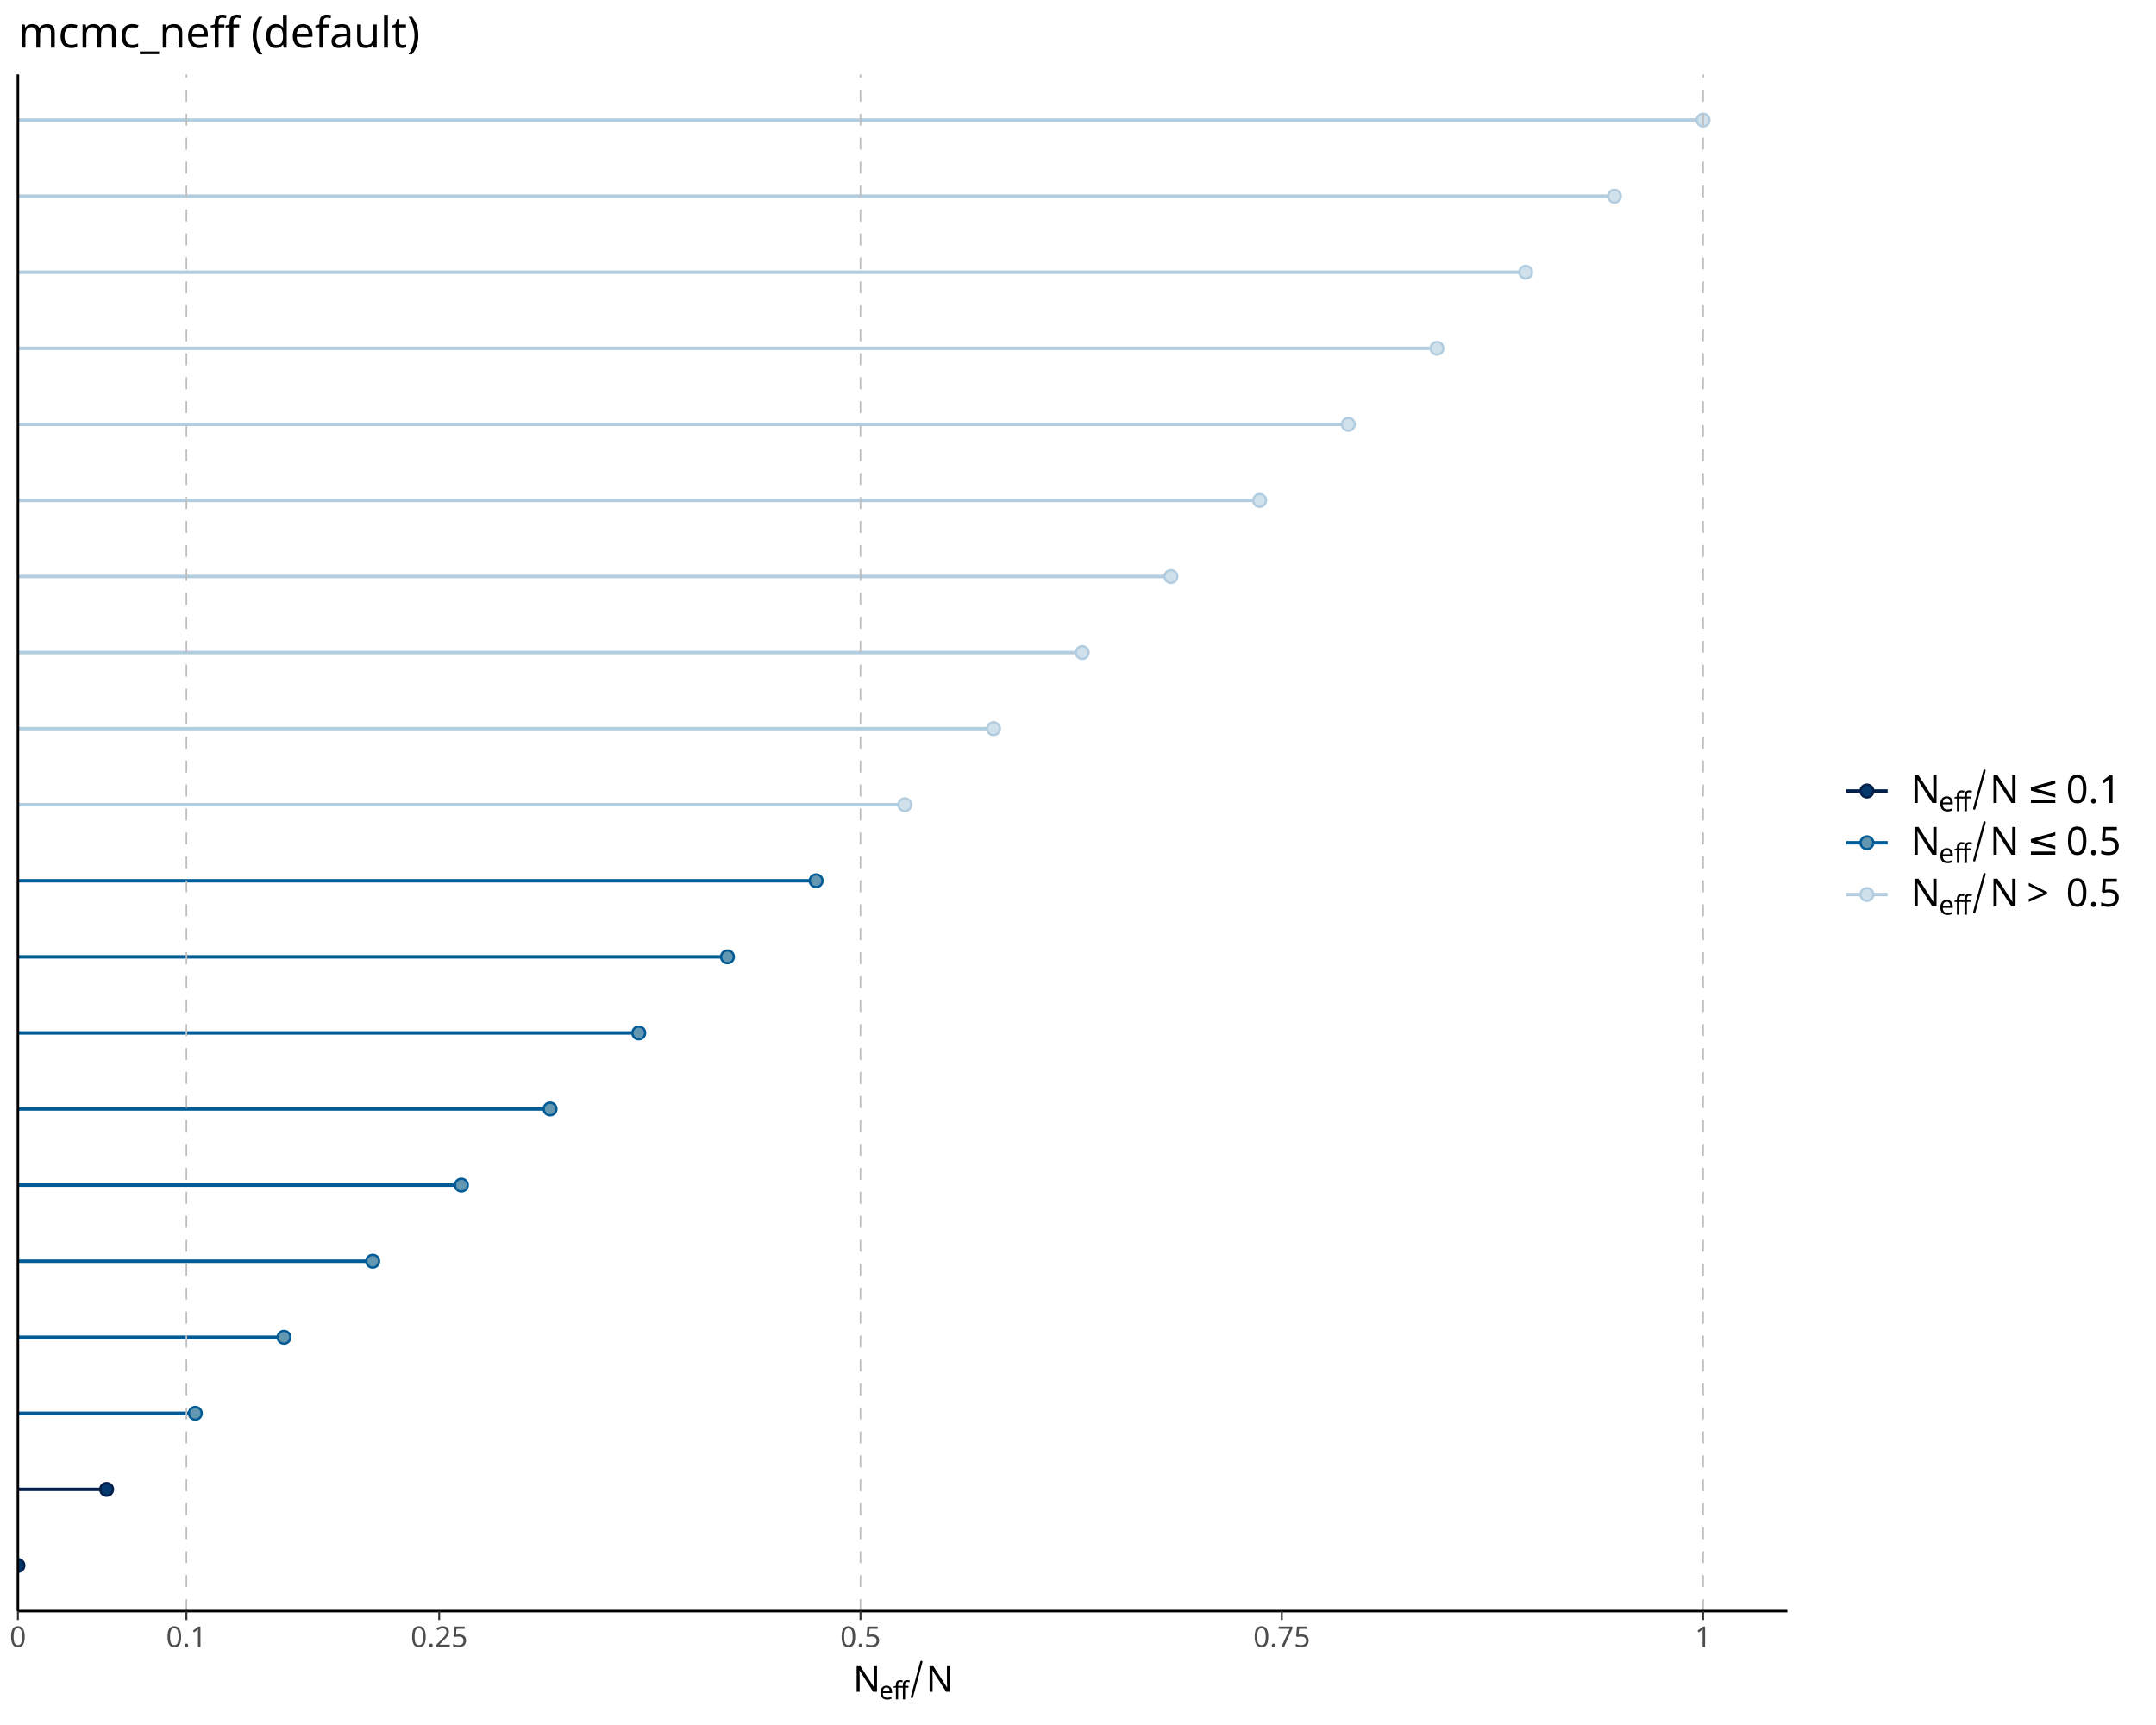
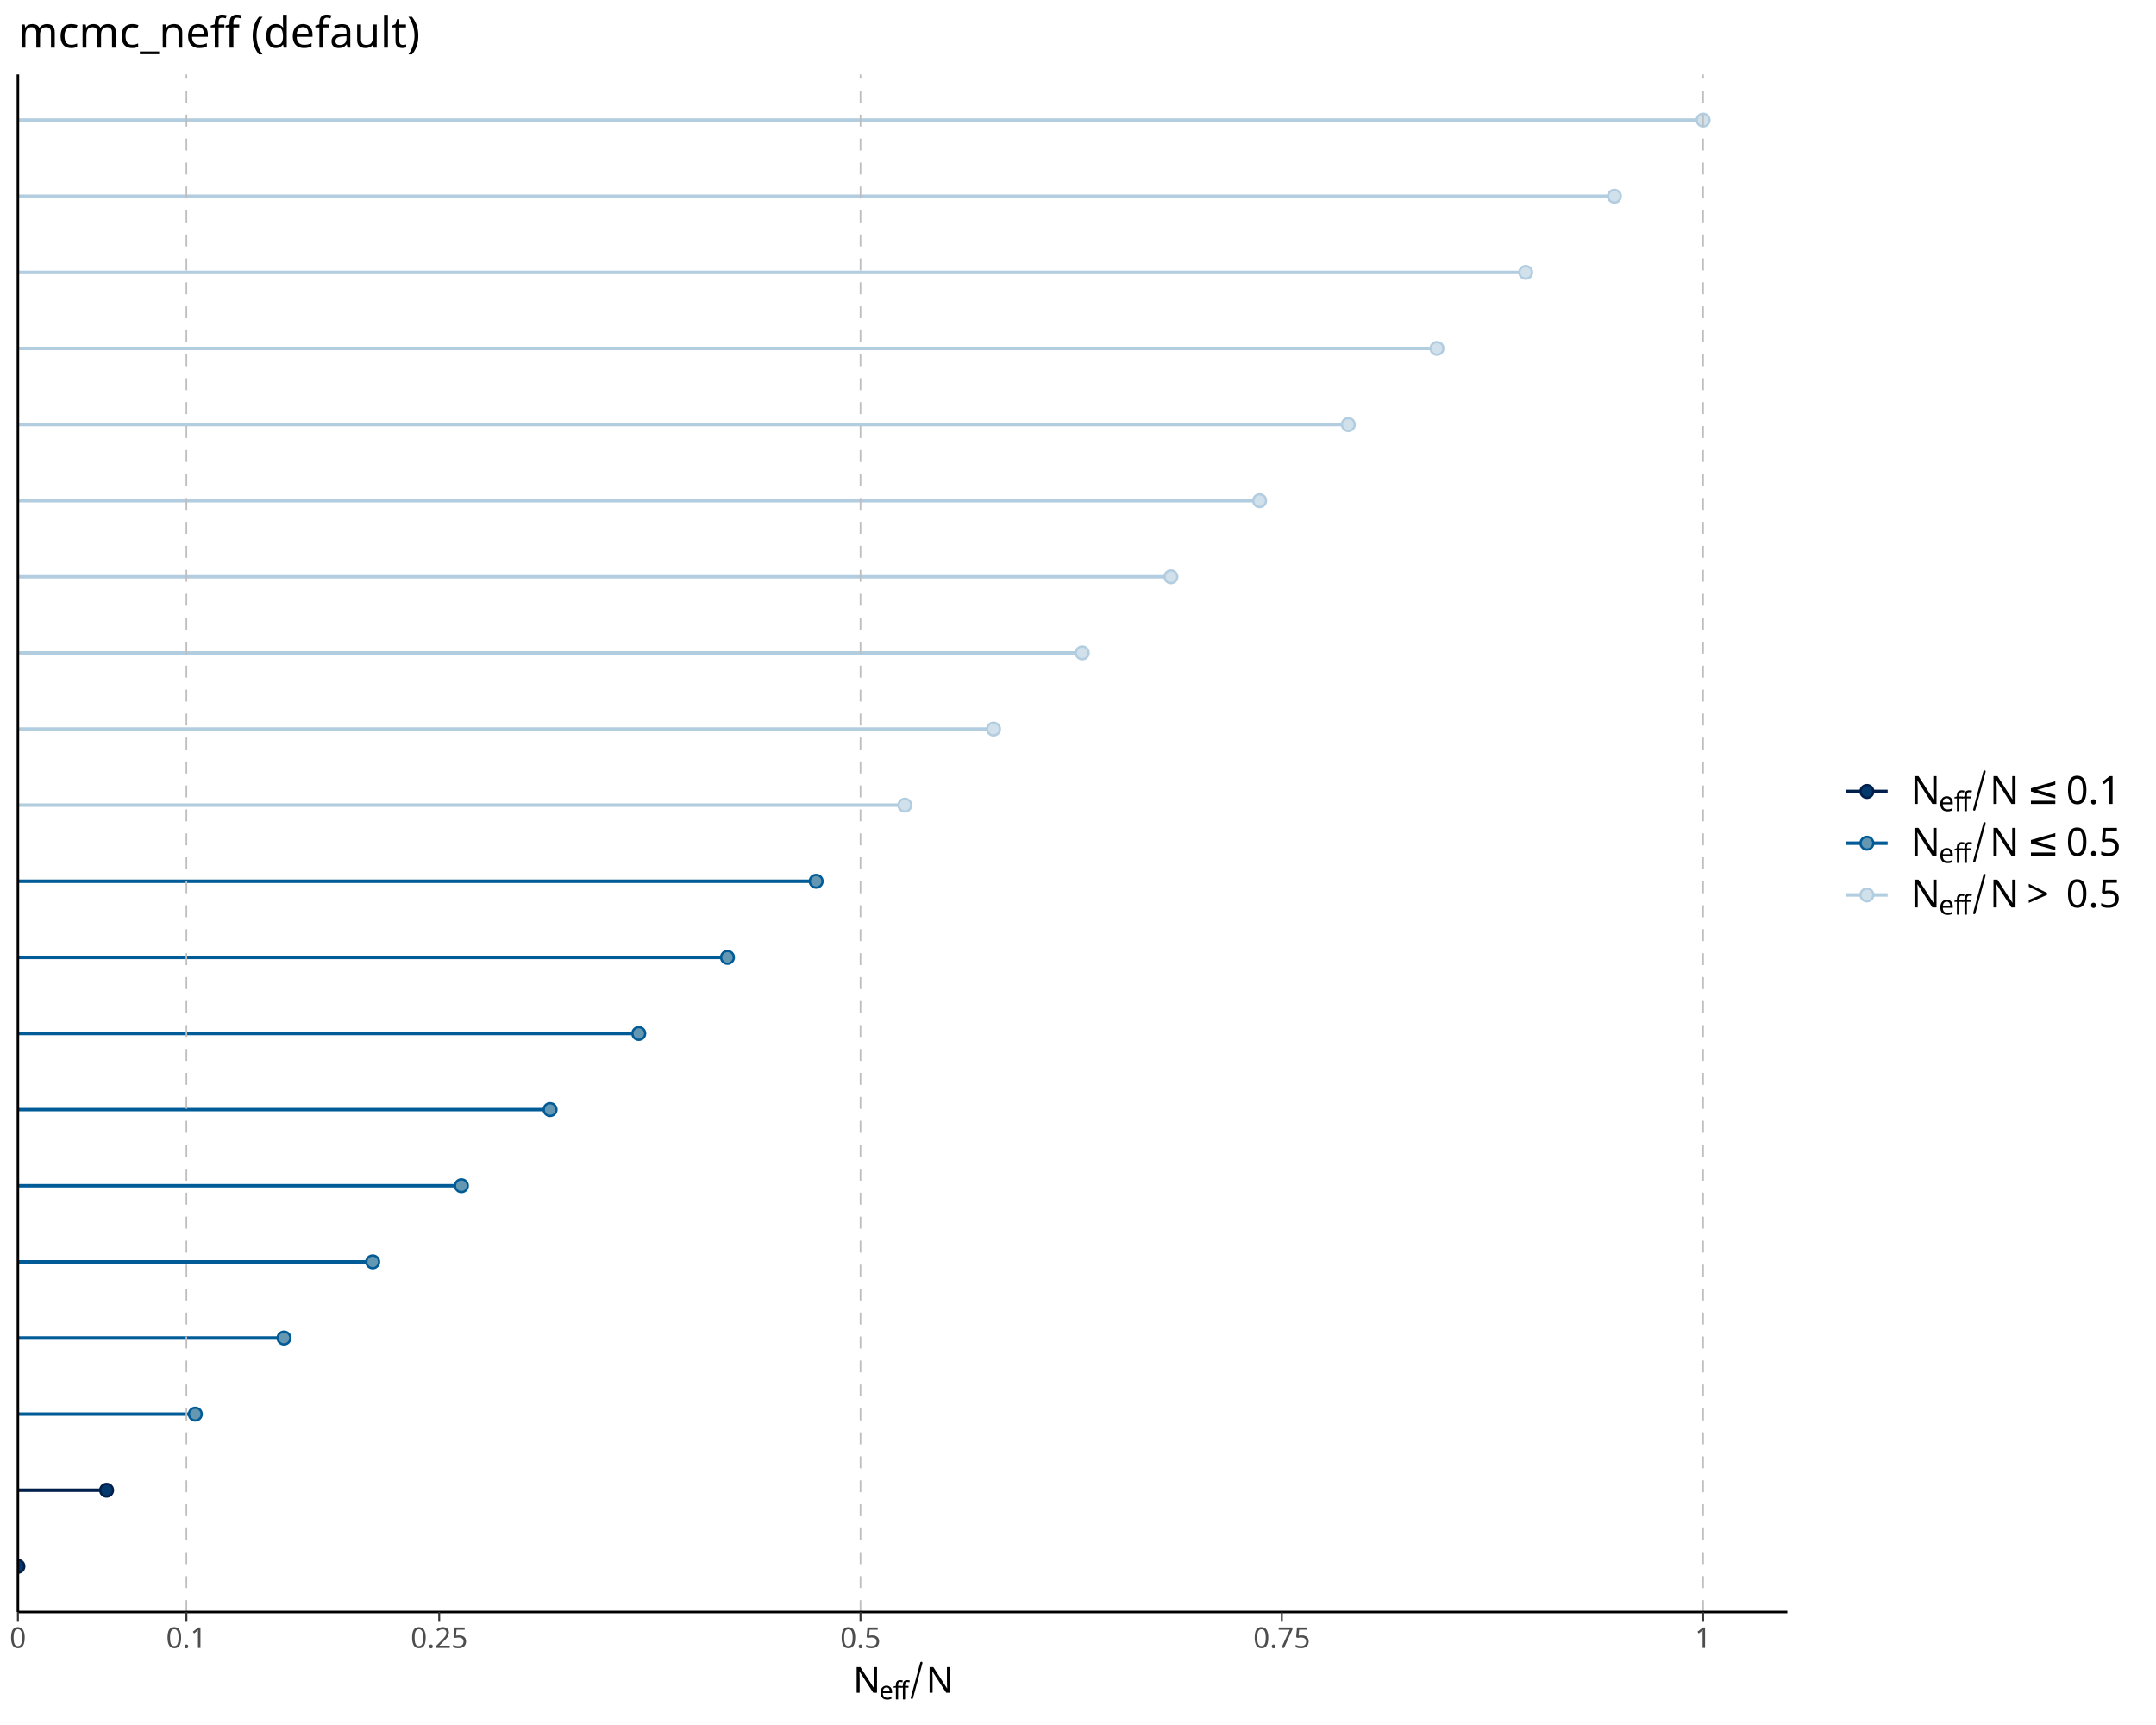
<svg xmlns="http://www.w3.org/2000/svg" class="svglite" data-engine-version="2.0" width="720.00pt" height="576.00pt" viewBox="0 0 720.00 576.00">
  <defs>
    <style type="text/css">
    .svglite line, .svglite polyline, .svglite polygon, .svglite path, .svglite rect, .svglite circle {
      fill: none;
      stroke: #000000;
      stroke-linecap: round;
      stroke-linejoin: round;
      stroke-miterlimit: 10.00;
    }
  </style>
  </defs>
  <rect width="100%" height="100%" style="stroke: none; fill: #FFFFFF;" />
  <defs>
    <clipPath id="cpMC4wMHw3MjAuMDB8MC4wMHw1NzYuMDA=">
      <rect x="0.00" y="0.00" width="720.00" height="576.00" />
    </clipPath>
  </defs>
  <g clip-path="url(#cpMC4wMHw3MjAuMDB8MC4wMHw1NzYuMDA=)">
</g>
  <defs>
-     <clipPath id="cpNS45OHw1OTYuODl8MjQuODV8NTM3Ljk2">
-       <rect x="5.98" y="24.85" width="590.91" height="513.11" />
+     <clipPath id="cpNS45OHw1OTYuODl8MjQuODV8NTM4LjI3">
+       <rect x="5.98" y="24.85" width="590.91" height="513.42" />
    </clipPath>
  </defs>
-   <g clip-path="url(#cpNS45OHw1OTYuODl8MjQuODV8NTM3Ljk2)">
-     <line x1="5.98" y1="522.72" x2="5.98" y2="522.72" style="stroke-width: 1.16; stroke: #011F4B; stroke-linecap: butt;" />
-     <line x1="35.60" y1="497.32" x2="5.98" y2="497.32" style="stroke-width: 1.16; stroke: #011F4B; stroke-linecap: butt;" />
-     <line x1="65.22" y1="471.92" x2="5.98" y2="471.92" style="stroke-width: 1.16; stroke: #005B96; stroke-linecap: butt;" />
-     <line x1="94.84" y1="446.52" x2="5.98" y2="446.52" style="stroke-width: 1.16; stroke: #005B96; stroke-linecap: butt;" />
-     <line x1="124.46" y1="421.12" x2="5.98" y2="421.12" style="stroke-width: 1.16; stroke: #005B96; stroke-linecap: butt;" />
-     <line x1="154.08" y1="395.72" x2="5.98" y2="395.72" style="stroke-width: 1.16; stroke: #005B96; stroke-linecap: butt;" />
-     <line x1="183.70" y1="370.31" x2="5.98" y2="370.31" style="stroke-width: 1.16; stroke: #005B96; stroke-linecap: butt;" />
-     <line x1="213.32" y1="344.91" x2="5.98" y2="344.91" style="stroke-width: 1.16; stroke: #005B96; stroke-linecap: butt;" />
-     <line x1="242.94" y1="319.51" x2="5.98" y2="319.51" style="stroke-width: 1.16; stroke: #005B96; stroke-linecap: butt;" />
-     <line x1="272.55" y1="294.11" x2="5.98" y2="294.11" style="stroke-width: 1.16; stroke: #005B96; stroke-linecap: butt;" />
-     <line x1="302.17" y1="268.71" x2="5.98" y2="268.71" style="stroke-width: 1.16; stroke: #B3CDE0; stroke-linecap: butt;" />
-     <line x1="331.79" y1="243.31" x2="5.98" y2="243.31" style="stroke-width: 1.16; stroke: #B3CDE0; stroke-linecap: butt;" />
-     <line x1="361.41" y1="217.91" x2="5.98" y2="217.91" style="stroke-width: 1.16; stroke: #B3CDE0; stroke-linecap: butt;" />
-     <line x1="391.03" y1="192.50" x2="5.98" y2="192.50" style="stroke-width: 1.16; stroke: #B3CDE0; stroke-linecap: butt;" />
-     <line x1="420.65" y1="167.10" x2="5.98" y2="167.10" style="stroke-width: 1.16; stroke: #B3CDE0; stroke-linecap: butt;" />
-     <line x1="450.27" y1="141.70" x2="5.98" y2="141.70" style="stroke-width: 1.16; stroke: #B3CDE0; stroke-linecap: butt;" />
-     <line x1="479.89" y1="116.30" x2="5.98" y2="116.30" style="stroke-width: 1.16; stroke: #B3CDE0; stroke-linecap: butt;" />
-     <line x1="509.51" y1="90.90" x2="5.98" y2="90.90" style="stroke-width: 1.16; stroke: #B3CDE0; stroke-linecap: butt;" />
-     <line x1="539.13" y1="65.50" x2="5.98" y2="65.50" style="stroke-width: 1.16; stroke: #B3CDE0; stroke-linecap: butt;" />
+   <g clip-path="url(#cpNS45OHw1OTYuODl8MjQuODV8NTM4LjI3)">
+     <line x1="5.98" y1="523.02" x2="5.98" y2="523.02" style="stroke-width: 1.16; stroke: #011F4B; stroke-linecap: butt;" />
+     <line x1="35.60" y1="497.60" x2="5.98" y2="497.60" style="stroke-width: 1.16; stroke: #011F4B; stroke-linecap: butt;" />
+     <line x1="65.22" y1="472.19" x2="5.98" y2="472.19" style="stroke-width: 1.16; stroke: #005B96; stroke-linecap: butt;" />
+     <line x1="94.84" y1="446.77" x2="5.98" y2="446.77" style="stroke-width: 1.16; stroke: #005B96; stroke-linecap: butt;" />
+     <line x1="124.46" y1="421.35" x2="5.98" y2="421.35" style="stroke-width: 1.16; stroke: #005B96; stroke-linecap: butt;" />
+     <line x1="154.08" y1="395.94" x2="5.98" y2="395.94" style="stroke-width: 1.16; stroke: #005B96; stroke-linecap: butt;" />
+     <line x1="183.70" y1="370.52" x2="5.98" y2="370.52" style="stroke-width: 1.16; stroke: #005B96; stroke-linecap: butt;" />
+     <line x1="213.32" y1="345.10" x2="5.98" y2="345.10" style="stroke-width: 1.16; stroke: #005B96; stroke-linecap: butt;" />
+     <line x1="242.94" y1="319.69" x2="5.98" y2="319.69" style="stroke-width: 1.16; stroke: #005B96; stroke-linecap: butt;" />
+     <line x1="272.55" y1="294.27" x2="5.98" y2="294.27" style="stroke-width: 1.16; stroke: #005B96; stroke-linecap: butt;" />
+     <line x1="302.17" y1="268.85" x2="5.98" y2="268.85" style="stroke-width: 1.16; stroke: #B3CDE0; stroke-linecap: butt;" />
+     <line x1="331.79" y1="243.44" x2="5.98" y2="243.44" style="stroke-width: 1.16; stroke: #B3CDE0; stroke-linecap: butt;" />
+     <line x1="361.41" y1="218.02" x2="5.98" y2="218.02" style="stroke-width: 1.16; stroke: #B3CDE0; stroke-linecap: butt;" />
+     <line x1="391.03" y1="192.60" x2="5.98" y2="192.60" style="stroke-width: 1.16; stroke: #B3CDE0; stroke-linecap: butt;" />
+     <line x1="420.65" y1="167.19" x2="5.98" y2="167.19" style="stroke-width: 1.16; stroke: #B3CDE0; stroke-linecap: butt;" />
+     <line x1="450.27" y1="141.77" x2="5.98" y2="141.77" style="stroke-width: 1.16; stroke: #B3CDE0; stroke-linecap: butt;" />
+     <line x1="479.89" y1="116.35" x2="5.98" y2="116.35" style="stroke-width: 1.16; stroke: #B3CDE0; stroke-linecap: butt;" />
+     <line x1="509.51" y1="90.94" x2="5.98" y2="90.94" style="stroke-width: 1.16; stroke: #B3CDE0; stroke-linecap: butt;" />
+     <line x1="539.13" y1="65.52" x2="5.98" y2="65.52" style="stroke-width: 1.16; stroke: #B3CDE0; stroke-linecap: butt;" />
    <line x1="568.75" y1="40.10" x2="5.98" y2="40.10" style="stroke-width: 1.16; stroke: #B3CDE0; stroke-linecap: butt;" />
-     <circle cx="5.98" cy="522.72" r="2.13" style="stroke-width: 0.77; stroke: #011F4B; fill: #03396C;" />
-     <circle cx="35.60" cy="497.32" r="2.13" style="stroke-width: 0.77; stroke: #011F4B; fill: #03396C;" />
-     <circle cx="65.22" cy="471.92" r="2.13" style="stroke-width: 0.77; stroke: #005B96; fill: #6497B1;" />
-     <circle cx="94.84" cy="446.52" r="2.13" style="stroke-width: 0.77; stroke: #005B96; fill: #6497B1;" />
-     <circle cx="124.46" cy="421.12" r="2.13" style="stroke-width: 0.77; stroke: #005B96; fill: #6497B1;" />
-     <circle cx="154.08" cy="395.72" r="2.13" style="stroke-width: 0.77; stroke: #005B96; fill: #6497B1;" />
-     <circle cx="183.70" cy="370.31" r="2.13" style="stroke-width: 0.77; stroke: #005B96; fill: #6497B1;" />
-     <circle cx="213.32" cy="344.91" r="2.13" style="stroke-width: 0.77; stroke: #005B96; fill: #6497B1;" />
-     <circle cx="242.94" cy="319.51" r="2.13" style="stroke-width: 0.77; stroke: #005B96; fill: #6497B1;" />
-     <circle cx="272.55" cy="294.11" r="2.13" style="stroke-width: 0.77; stroke: #005B96; fill: #6497B1;" />
-     <circle cx="302.17" cy="268.71" r="2.13" style="stroke-width: 0.77; stroke: #B3CDE0; fill: #D1E1EC;" />
-     <circle cx="331.79" cy="243.31" r="2.13" style="stroke-width: 0.77; stroke: #B3CDE0; fill: #D1E1EC;" />
-     <circle cx="361.41" cy="217.91" r="2.13" style="stroke-width: 0.77; stroke: #B3CDE0; fill: #D1E1EC;" />
-     <circle cx="391.03" cy="192.50" r="2.13" style="stroke-width: 0.77; stroke: #B3CDE0; fill: #D1E1EC;" />
-     <circle cx="420.65" cy="167.10" r="2.13" style="stroke-width: 0.77; stroke: #B3CDE0; fill: #D1E1EC;" />
-     <circle cx="450.27" cy="141.70" r="2.13" style="stroke-width: 0.77; stroke: #B3CDE0; fill: #D1E1EC;" />
-     <circle cx="479.89" cy="116.30" r="2.13" style="stroke-width: 0.77; stroke: #B3CDE0; fill: #D1E1EC;" />
-     <circle cx="509.51" cy="90.90" r="2.13" style="stroke-width: 0.77; stroke: #B3CDE0; fill: #D1E1EC;" />
-     <circle cx="539.13" cy="65.50" r="2.13" style="stroke-width: 0.77; stroke: #B3CDE0; fill: #D1E1EC;" />
+     <circle cx="5.98" cy="523.02" r="2.13" style="stroke-width: 0.77; stroke: #011F4B; fill: #03396C;" />
+     <circle cx="35.60" cy="497.60" r="2.13" style="stroke-width: 0.77; stroke: #011F4B; fill: #03396C;" />
+     <circle cx="65.22" cy="472.19" r="2.13" style="stroke-width: 0.77; stroke: #005B96; fill: #6497B1;" />
+     <circle cx="94.84" cy="446.77" r="2.13" style="stroke-width: 0.77; stroke: #005B96; fill: #6497B1;" />
+     <circle cx="124.46" cy="421.35" r="2.13" style="stroke-width: 0.77; stroke: #005B96; fill: #6497B1;" />
+     <circle cx="154.08" cy="395.94" r="2.13" style="stroke-width: 0.77; stroke: #005B96; fill: #6497B1;" />
+     <circle cx="183.70" cy="370.52" r="2.13" style="stroke-width: 0.77; stroke: #005B96; fill: #6497B1;" />
+     <circle cx="213.32" cy="345.10" r="2.13" style="stroke-width: 0.77; stroke: #005B96; fill: #6497B1;" />
+     <circle cx="242.94" cy="319.69" r="2.13" style="stroke-width: 0.77; stroke: #005B96; fill: #6497B1;" />
+     <circle cx="272.55" cy="294.27" r="2.13" style="stroke-width: 0.77; stroke: #005B96; fill: #6497B1;" />
+     <circle cx="302.17" cy="268.85" r="2.13" style="stroke-width: 0.77; stroke: #B3CDE0; fill: #D1E1EC;" />
+     <circle cx="331.79" cy="243.44" r="2.13" style="stroke-width: 0.77; stroke: #B3CDE0; fill: #D1E1EC;" />
+     <circle cx="361.41" cy="218.02" r="2.13" style="stroke-width: 0.77; stroke: #B3CDE0; fill: #D1E1EC;" />
+     <circle cx="391.03" cy="192.60" r="2.13" style="stroke-width: 0.77; stroke: #B3CDE0; fill: #D1E1EC;" />
+     <circle cx="420.65" cy="167.19" r="2.13" style="stroke-width: 0.77; stroke: #B3CDE0; fill: #D1E1EC;" />
+     <circle cx="450.27" cy="141.77" r="2.13" style="stroke-width: 0.77; stroke: #B3CDE0; fill: #D1E1EC;" />
+     <circle cx="479.89" cy="116.35" r="2.13" style="stroke-width: 0.77; stroke: #B3CDE0; fill: #D1E1EC;" />
+     <circle cx="509.51" cy="90.94" r="2.13" style="stroke-width: 0.77; stroke: #B3CDE0; fill: #D1E1EC;" />
+     <circle cx="539.13" cy="65.52" r="2.13" style="stroke-width: 0.77; stroke: #B3CDE0; fill: #D1E1EC;" />
    <circle cx="568.75" cy="40.10" r="2.13" style="stroke-width: 0.77; stroke: #B3CDE0; fill: #D1E1EC;" />
-     <line x1="62.25" y1="537.96" x2="62.25" y2="24.85" style="stroke-width: 0.53; stroke: #BEBEBE; stroke-dasharray: 4.00,4.00; stroke-linecap: butt;" />
-     <line x1="287.36" y1="537.96" x2="287.36" y2="24.85" style="stroke-width: 0.53; stroke: #BEBEBE; stroke-dasharray: 4.00,4.00; stroke-linecap: butt;" />
-     <line x1="568.75" y1="537.96" x2="568.75" y2="24.85" style="stroke-width: 0.53; stroke: #BEBEBE; stroke-dasharray: 4.00,4.00; stroke-linecap: butt;" />
+     <line x1="62.25" y1="538.27" x2="62.25" y2="24.85" style="stroke-width: 0.53; stroke: #BEBEBE; stroke-dasharray: 4.00,4.00; stroke-linecap: butt;" />
+     <line x1="287.36" y1="538.27" x2="287.36" y2="24.85" style="stroke-width: 0.53; stroke: #BEBEBE; stroke-dasharray: 4.00,4.00; stroke-linecap: butt;" />
+     <line x1="568.75" y1="538.27" x2="568.75" y2="24.85" style="stroke-width: 0.53; stroke: #BEBEBE; stroke-dasharray: 4.00,4.00; stroke-linecap: butt;" />
  </g>
  <g clip-path="url(#cpMC4wMHw3MjAuMDB8MC4wMHw1NzYuMDA=)">
-     <polyline points="5.98,537.96 5.98,24.85 " style="stroke-width: 0.85; stroke-linecap: butt;" />
-     <polyline points="5.98,537.96 596.89,537.96 " style="stroke-width: 0.85; stroke-linecap: butt;" />
-     <polyline points="5.98,540.95 5.98,537.96 " style="stroke-width: 0.64; stroke: #333333; stroke-linecap: butt;" />
-     <polyline points="62.25,540.95 62.25,537.96 " style="stroke-width: 0.64; stroke: #333333; stroke-linecap: butt;" />
-     <polyline points="146.67,540.95 146.67,537.96 " style="stroke-width: 0.64; stroke: #333333; stroke-linecap: butt;" />
-     <polyline points="287.36,540.95 287.36,537.96 " style="stroke-width: 0.64; stroke: #333333; stroke-linecap: butt;" />
-     <polyline points="428.06,540.95 428.06,537.96 " style="stroke-width: 0.64; stroke: #333333; stroke-linecap: butt;" />
-     <polyline points="568.75,540.95 568.75,537.96 " style="stroke-width: 0.64; stroke: #333333; stroke-linecap: butt;" />
-     <text x="5.98" y="549.95" text-anchor="middle" style="font-size: 9.60px; fill: #4D4D4D; font-family: sans;" textLength="5.34px" lengthAdjust="spacingAndGlyphs">0</text>
-     <text x="62.25" y="549.95" text-anchor="middle" style="font-size: 9.60px; fill: #4D4D4D; font-family: sans;" textLength="13.35px" lengthAdjust="spacingAndGlyphs">0.1</text>
-     <text x="146.67" y="549.95" text-anchor="middle" style="font-size: 9.60px; fill: #4D4D4D; font-family: sans;" textLength="18.69px" lengthAdjust="spacingAndGlyphs">0.25</text>
-     <text x="287.36" y="549.95" text-anchor="middle" style="font-size: 9.60px; fill: #4D4D4D; font-family: sans;" textLength="13.35px" lengthAdjust="spacingAndGlyphs">0.5</text>
-     <text x="428.06" y="549.95" text-anchor="middle" style="font-size: 9.60px; fill: #4D4D4D; font-family: sans;" textLength="18.69px" lengthAdjust="spacingAndGlyphs">0.75</text>
-     <text x="568.75" y="549.95" text-anchor="middle" style="font-size: 9.60px; fill: #4D4D4D; font-family: sans;" textLength="5.34px" lengthAdjust="spacingAndGlyphs">1</text>
-     <text x="284.92" y="564.92" style="font-size: 12.00px; font-family: sans;" textLength="8.67px" lengthAdjust="spacingAndGlyphs">N</text>
+     <polyline points="5.98,538.27 5.98,24.85 " style="stroke-width: 0.85; stroke-linecap: butt;" />
+     <polyline points="5.98,538.27 596.89,538.27 " style="stroke-width: 0.85; stroke-linecap: butt;" />
+     <polyline points="5.98,541.26 5.98,538.27 " style="stroke-width: 0.64; stroke: #333333; stroke-linecap: butt;" />
+     <polyline points="62.25,541.26 62.25,538.27 " style="stroke-width: 0.64; stroke: #333333; stroke-linecap: butt;" />
+     <polyline points="146.67,541.26 146.67,538.27 " style="stroke-width: 0.64; stroke: #333333; stroke-linecap: butt;" />
+     <polyline points="287.36,541.26 287.36,538.27 " style="stroke-width: 0.64; stroke: #333333; stroke-linecap: butt;" />
+     <polyline points="428.06,541.26 428.06,538.27 " style="stroke-width: 0.64; stroke: #333333; stroke-linecap: butt;" />
+     <polyline points="568.75,541.26 568.75,538.27 " style="stroke-width: 0.64; stroke: #333333; stroke-linecap: butt;" />
+     <text x="5.98" y="550.26" text-anchor="middle" style="font-size: 9.60px; fill: #4D4D4D; font-family: sans;" textLength="5.34px" lengthAdjust="spacingAndGlyphs">0</text>
+     <text x="62.25" y="550.26" text-anchor="middle" style="font-size: 9.60px; fill: #4D4D4D; font-family: sans;" textLength="13.35px" lengthAdjust="spacingAndGlyphs">0.1</text>
+     <text x="146.67" y="550.26" text-anchor="middle" style="font-size: 9.60px; fill: #4D4D4D; font-family: sans;" textLength="18.69px" lengthAdjust="spacingAndGlyphs">0.25</text>
+     <text x="287.36" y="550.26" text-anchor="middle" style="font-size: 9.60px; fill: #4D4D4D; font-family: sans;" textLength="13.35px" lengthAdjust="spacingAndGlyphs">0.5</text>
+     <text x="428.06" y="550.26" text-anchor="middle" style="font-size: 9.60px; fill: #4D4D4D; font-family: sans;" textLength="18.69px" lengthAdjust="spacingAndGlyphs">0.75</text>
+     <text x="568.75" y="550.26" text-anchor="middle" style="font-size: 9.60px; fill: #4D4D4D; font-family: sans;" textLength="5.34px" lengthAdjust="spacingAndGlyphs">1</text>
+     <text x="284.92" y="565.23" style="font-size: 12.00px; font-family: sans;" textLength="8.67px" lengthAdjust="spacingAndGlyphs">N</text>
    <text x="293.59" y="567.45" style="font-size: 8.40px; font-family: sans;" textLength="4.67px" lengthAdjust="spacingAndGlyphs">e</text>
    <text x="298.26" y="567.45" style="font-size: 8.40px; font-family: sans;" textLength="2.33px" lengthAdjust="spacingAndGlyphs">f</text>
    <text x="300.60" y="567.45" style="font-size: 8.40px; font-family: sans;" textLength="2.33px" lengthAdjust="spacingAndGlyphs">f</text>
-     <polyline points="304.52,566.66 307.69,554.93 " style="stroke-width: 0.75;" />
-     <text x="309.28" y="564.92" style="font-size: 12.00px; font-family: sans;" textLength="8.67px" lengthAdjust="spacingAndGlyphs">N</text>
-     <line x1="616.55" y1="264.13" x2="630.38" y2="264.13" style="stroke-width: 1.16; stroke: #011F4B; stroke-linecap: butt;" />
-     <circle cx="623.46" cy="264.13" r="2.13" style="stroke-width: 0.77; stroke: #011F4B; fill: #03396C;" />
-     <line x1="616.55" y1="281.41" x2="630.38" y2="281.41" style="stroke-width: 1.16; stroke: #005B96; stroke-linecap: butt;" />
-     <circle cx="623.46" cy="281.41" r="2.13" style="stroke-width: 0.77; stroke: #005B96; fill: #6497B1;" />
-     <line x1="616.55" y1="298.69" x2="630.38" y2="298.69" style="stroke-width: 1.16; stroke: #B3CDE0; stroke-linecap: butt;" />
-     <circle cx="623.46" cy="298.69" r="2.13" style="stroke-width: 0.77; stroke: #B3CDE0; fill: #D1E1EC;" />
-     <text x="638.08" y="268.13" style="font-size: 13.00px; font-family: sans;" textLength="9.39px" lengthAdjust="spacingAndGlyphs">N</text>
-     <text x="647.47" y="270.87" style="font-size: 9.10px; font-family: sans;" textLength="5.06px" lengthAdjust="spacingAndGlyphs">e</text>
-     <text x="652.53" y="270.87" style="font-size: 9.10px; font-family: sans;" textLength="2.53px" lengthAdjust="spacingAndGlyphs">f</text>
-     <text x="655.06" y="270.87" style="font-size: 9.10px; font-family: sans;" textLength="2.53px" lengthAdjust="spacingAndGlyphs">f</text>
-     <polyline points="659.31,270.01 662.74,257.31 " style="stroke-width: 0.75;" />
-     <text x="664.46" y="268.13" style="font-size: 13.00px; font-family: sans;" textLength="9.39px" lengthAdjust="spacingAndGlyphs">N</text>
-     <text x="676.86" y="268.13" style="font-size: 13.00px; font-family: sans;" textLength="10.10px" lengthAdjust="spacingAndGlyphs">≤</text>
-     <text x="689.97" y="268.13" style="font-size: 13.00px; font-family: sans;" textLength="18.07px" lengthAdjust="spacingAndGlyphs">0.1</text>
-     <text x="638.08" y="285.41" style="font-size: 13.00px; font-family: sans;" textLength="9.39px" lengthAdjust="spacingAndGlyphs">N</text>
-     <text x="647.47" y="288.15" style="font-size: 9.10px; font-family: sans;" textLength="5.06px" lengthAdjust="spacingAndGlyphs">e</text>
-     <text x="652.53" y="288.15" style="font-size: 9.10px; font-family: sans;" textLength="2.53px" lengthAdjust="spacingAndGlyphs">f</text>
-     <text x="655.06" y="288.15" style="font-size: 9.10px; font-family: sans;" textLength="2.53px" lengthAdjust="spacingAndGlyphs">f</text>
-     <polyline points="659.31,287.29 662.74,274.59 " style="stroke-width: 0.75;" />
-     <text x="664.46" y="285.41" style="font-size: 13.00px; font-family: sans;" textLength="9.39px" lengthAdjust="spacingAndGlyphs">N</text>
-     <text x="676.86" y="285.41" style="font-size: 13.00px; font-family: sans;" textLength="10.10px" lengthAdjust="spacingAndGlyphs">≤</text>
-     <text x="689.97" y="285.41" style="font-size: 13.00px; font-family: sans;" textLength="18.07px" lengthAdjust="spacingAndGlyphs">0.5</text>
-     <text x="638.08" y="302.69" style="font-size: 13.00px; font-family: sans;" textLength="9.39px" lengthAdjust="spacingAndGlyphs">N</text>
-     <text x="647.47" y="305.43" style="font-size: 9.10px; font-family: sans;" textLength="5.06px" lengthAdjust="spacingAndGlyphs">e</text>
-     <text x="652.53" y="305.43" style="font-size: 9.10px; font-family: sans;" textLength="2.53px" lengthAdjust="spacingAndGlyphs">f</text>
-     <text x="655.06" y="305.43" style="font-size: 9.10px; font-family: sans;" textLength="2.53px" lengthAdjust="spacingAndGlyphs">f</text>
-     <polyline points="659.31,304.57 662.74,291.87 " style="stroke-width: 0.75;" />
-     <text x="664.46" y="302.69" style="font-size: 13.00px; font-family: sans;" textLength="9.39px" lengthAdjust="spacingAndGlyphs">N</text>
-     <text x="676.86" y="302.69" style="font-size: 13.00px; font-family: sans;" textLength="10.09px" lengthAdjust="spacingAndGlyphs">&gt;</text>
-     <text x="689.96" y="302.69" style="font-size: 13.00px; font-family: sans;" textLength="18.07px" lengthAdjust="spacingAndGlyphs">0.5</text>
+     <polyline points="304.52,566.96 307.69,555.24 " style="stroke-width: 0.75;" />
+     <text x="309.28" y="565.23" style="font-size: 12.00px; font-family: sans;" textLength="8.67px" lengthAdjust="spacingAndGlyphs">N</text>
+     <line x1="616.55" y1="264.28" x2="630.38" y2="264.28" style="stroke-width: 1.16; stroke: #011F4B; stroke-linecap: butt;" />
+     <circle cx="623.46" cy="264.28" r="2.13" style="stroke-width: 0.77; stroke: #011F4B; fill: #03396C;" />
+     <line x1="616.55" y1="281.56" x2="630.38" y2="281.56" style="stroke-width: 1.16; stroke: #005B96; stroke-linecap: butt;" />
+     <circle cx="623.46" cy="281.56" r="2.13" style="stroke-width: 0.77; stroke: #005B96; fill: #6497B1;" />
+     <line x1="616.55" y1="298.84" x2="630.38" y2="298.84" style="stroke-width: 1.16; stroke: #B3CDE0; stroke-linecap: butt;" />
+     <circle cx="623.46" cy="298.84" r="2.13" style="stroke-width: 0.77; stroke: #B3CDE0; fill: #D1E1EC;" />
+     <text x="638.08" y="268.45" style="font-size: 13.00px; font-family: sans;" textLength="9.39px" lengthAdjust="spacingAndGlyphs">N</text>
+     <text x="647.47" y="270.85" style="font-size: 9.10px; font-family: sans;" textLength="5.06px" lengthAdjust="spacingAndGlyphs">e</text>
+     <text x="652.53" y="270.85" style="font-size: 9.10px; font-family: sans;" textLength="2.53px" lengthAdjust="spacingAndGlyphs">f</text>
+     <text x="655.06" y="270.85" style="font-size: 9.10px; font-family: sans;" textLength="2.53px" lengthAdjust="spacingAndGlyphs">f</text>
+     <polyline points="659.31,270.33 662.74,257.62 " style="stroke-width: 0.75;" />
+     <text x="664.46" y="268.45" style="font-size: 13.00px; font-family: sans;" textLength="9.39px" lengthAdjust="spacingAndGlyphs">N</text>
+     <text x="676.86" y="268.45" style="font-size: 13.00px; font-family: sans;" textLength="10.10px" lengthAdjust="spacingAndGlyphs">≤</text>
+     <text x="689.97" y="268.45" style="font-size: 13.00px; font-family: sans;" textLength="18.07px" lengthAdjust="spacingAndGlyphs">0.1</text>
+     <text x="638.08" y="285.73" style="font-size: 13.00px; font-family: sans;" textLength="9.39px" lengthAdjust="spacingAndGlyphs">N</text>
+     <text x="647.47" y="288.13" style="font-size: 9.10px; font-family: sans;" textLength="5.06px" lengthAdjust="spacingAndGlyphs">e</text>
+     <text x="652.53" y="288.13" style="font-size: 9.10px; font-family: sans;" textLength="2.53px" lengthAdjust="spacingAndGlyphs">f</text>
+     <text x="655.06" y="288.13" style="font-size: 9.10px; font-family: sans;" textLength="2.53px" lengthAdjust="spacingAndGlyphs">f</text>
+     <polyline points="659.31,287.61 662.74,274.90 " style="stroke-width: 0.75;" />
+     <text x="664.46" y="285.73" style="font-size: 13.00px; font-family: sans;" textLength="9.39px" lengthAdjust="spacingAndGlyphs">N</text>
+     <text x="676.86" y="285.73" style="font-size: 13.00px; font-family: sans;" textLength="10.10px" lengthAdjust="spacingAndGlyphs">≤</text>
+     <text x="689.97" y="285.73" style="font-size: 13.00px; font-family: sans;" textLength="18.07px" lengthAdjust="spacingAndGlyphs">0.5</text>
+     <text x="638.08" y="303.01" style="font-size: 13.00px; font-family: sans;" textLength="9.39px" lengthAdjust="spacingAndGlyphs">N</text>
+     <text x="647.47" y="305.41" style="font-size: 9.10px; font-family: sans;" textLength="5.06px" lengthAdjust="spacingAndGlyphs">e</text>
+     <text x="652.53" y="305.41" style="font-size: 9.10px; font-family: sans;" textLength="2.53px" lengthAdjust="spacingAndGlyphs">f</text>
+     <text x="655.06" y="305.41" style="font-size: 9.10px; font-family: sans;" textLength="2.53px" lengthAdjust="spacingAndGlyphs">f</text>
+     <polyline points="659.31,304.89 662.74,292.18 " style="stroke-width: 0.75;" />
+     <text x="664.46" y="303.01" style="font-size: 13.00px; font-family: sans;" textLength="9.39px" lengthAdjust="spacingAndGlyphs">N</text>
+     <text x="676.86" y="303.01" style="font-size: 13.00px; font-family: sans;" textLength="10.09px" lengthAdjust="spacingAndGlyphs">&gt;</text>
+     <text x="689.96" y="303.01" style="font-size: 13.00px; font-family: sans;" textLength="18.07px" lengthAdjust="spacingAndGlyphs">0.5</text>
    <text x="5.98" y="15.89" style="font-size: 14.40px; font-family: sans;" textLength="127.27px" lengthAdjust="spacingAndGlyphs">mcmc_neff (default)</text>
  </g>
</svg>
